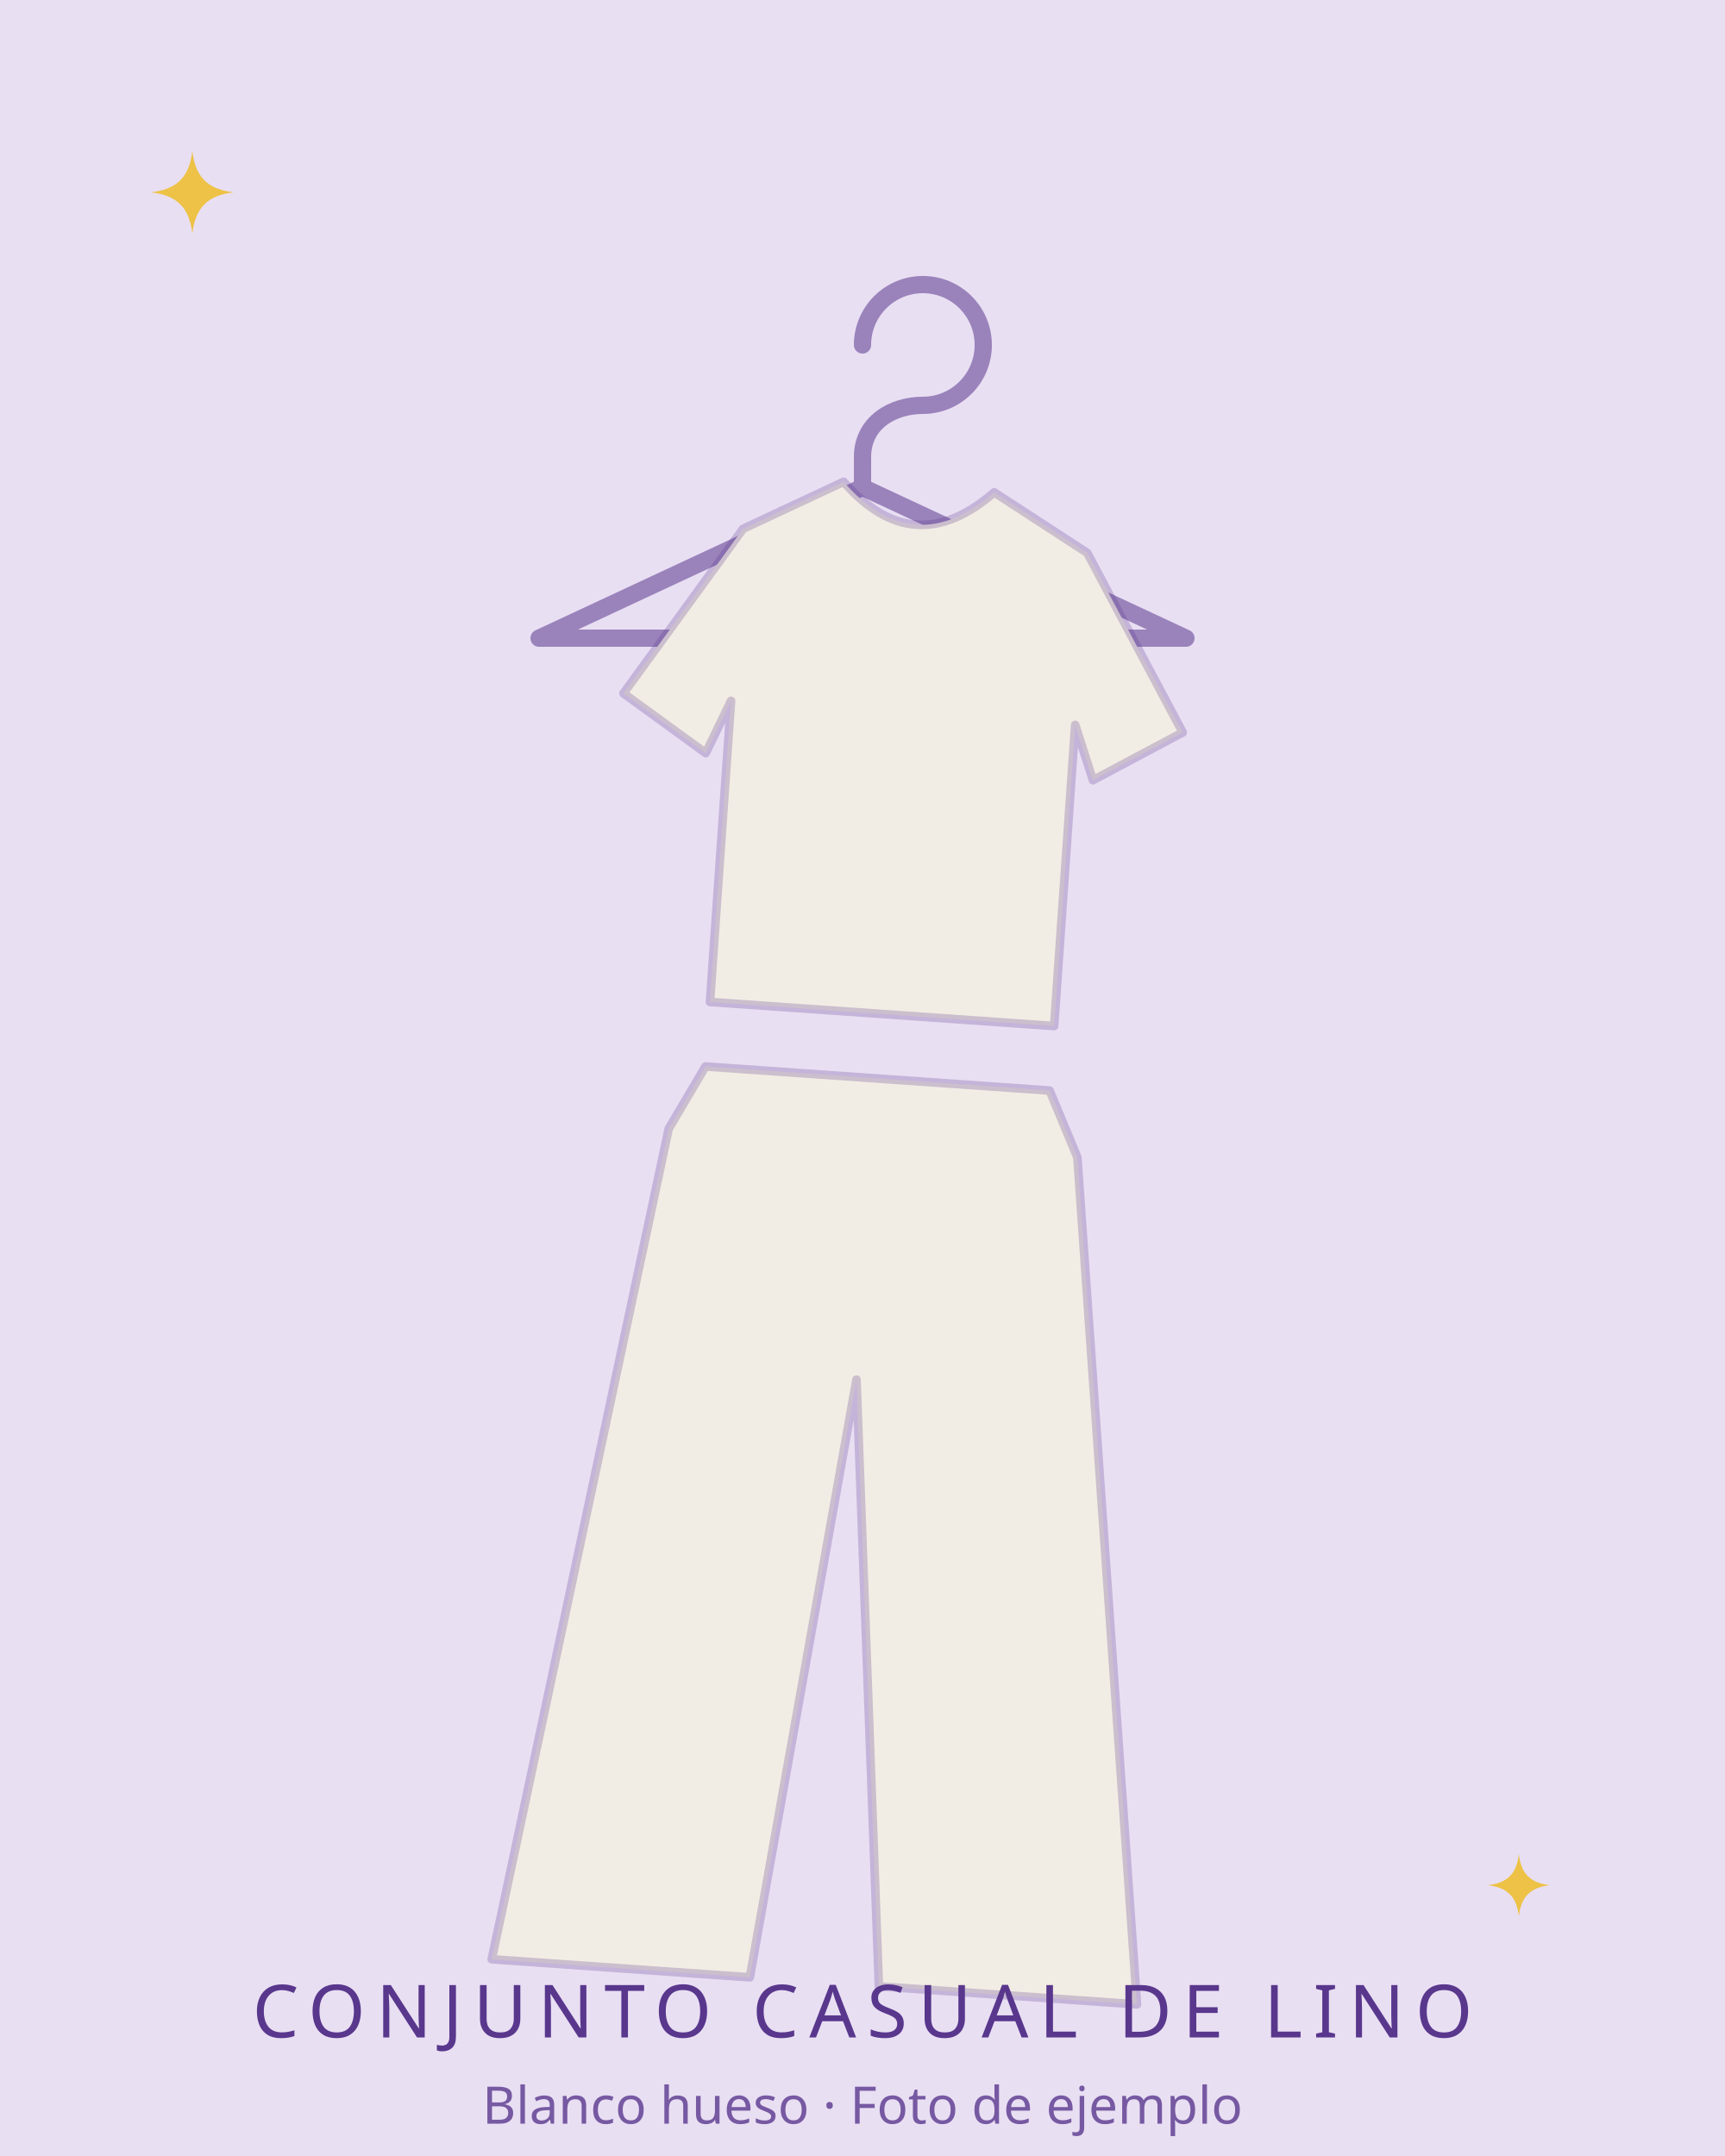
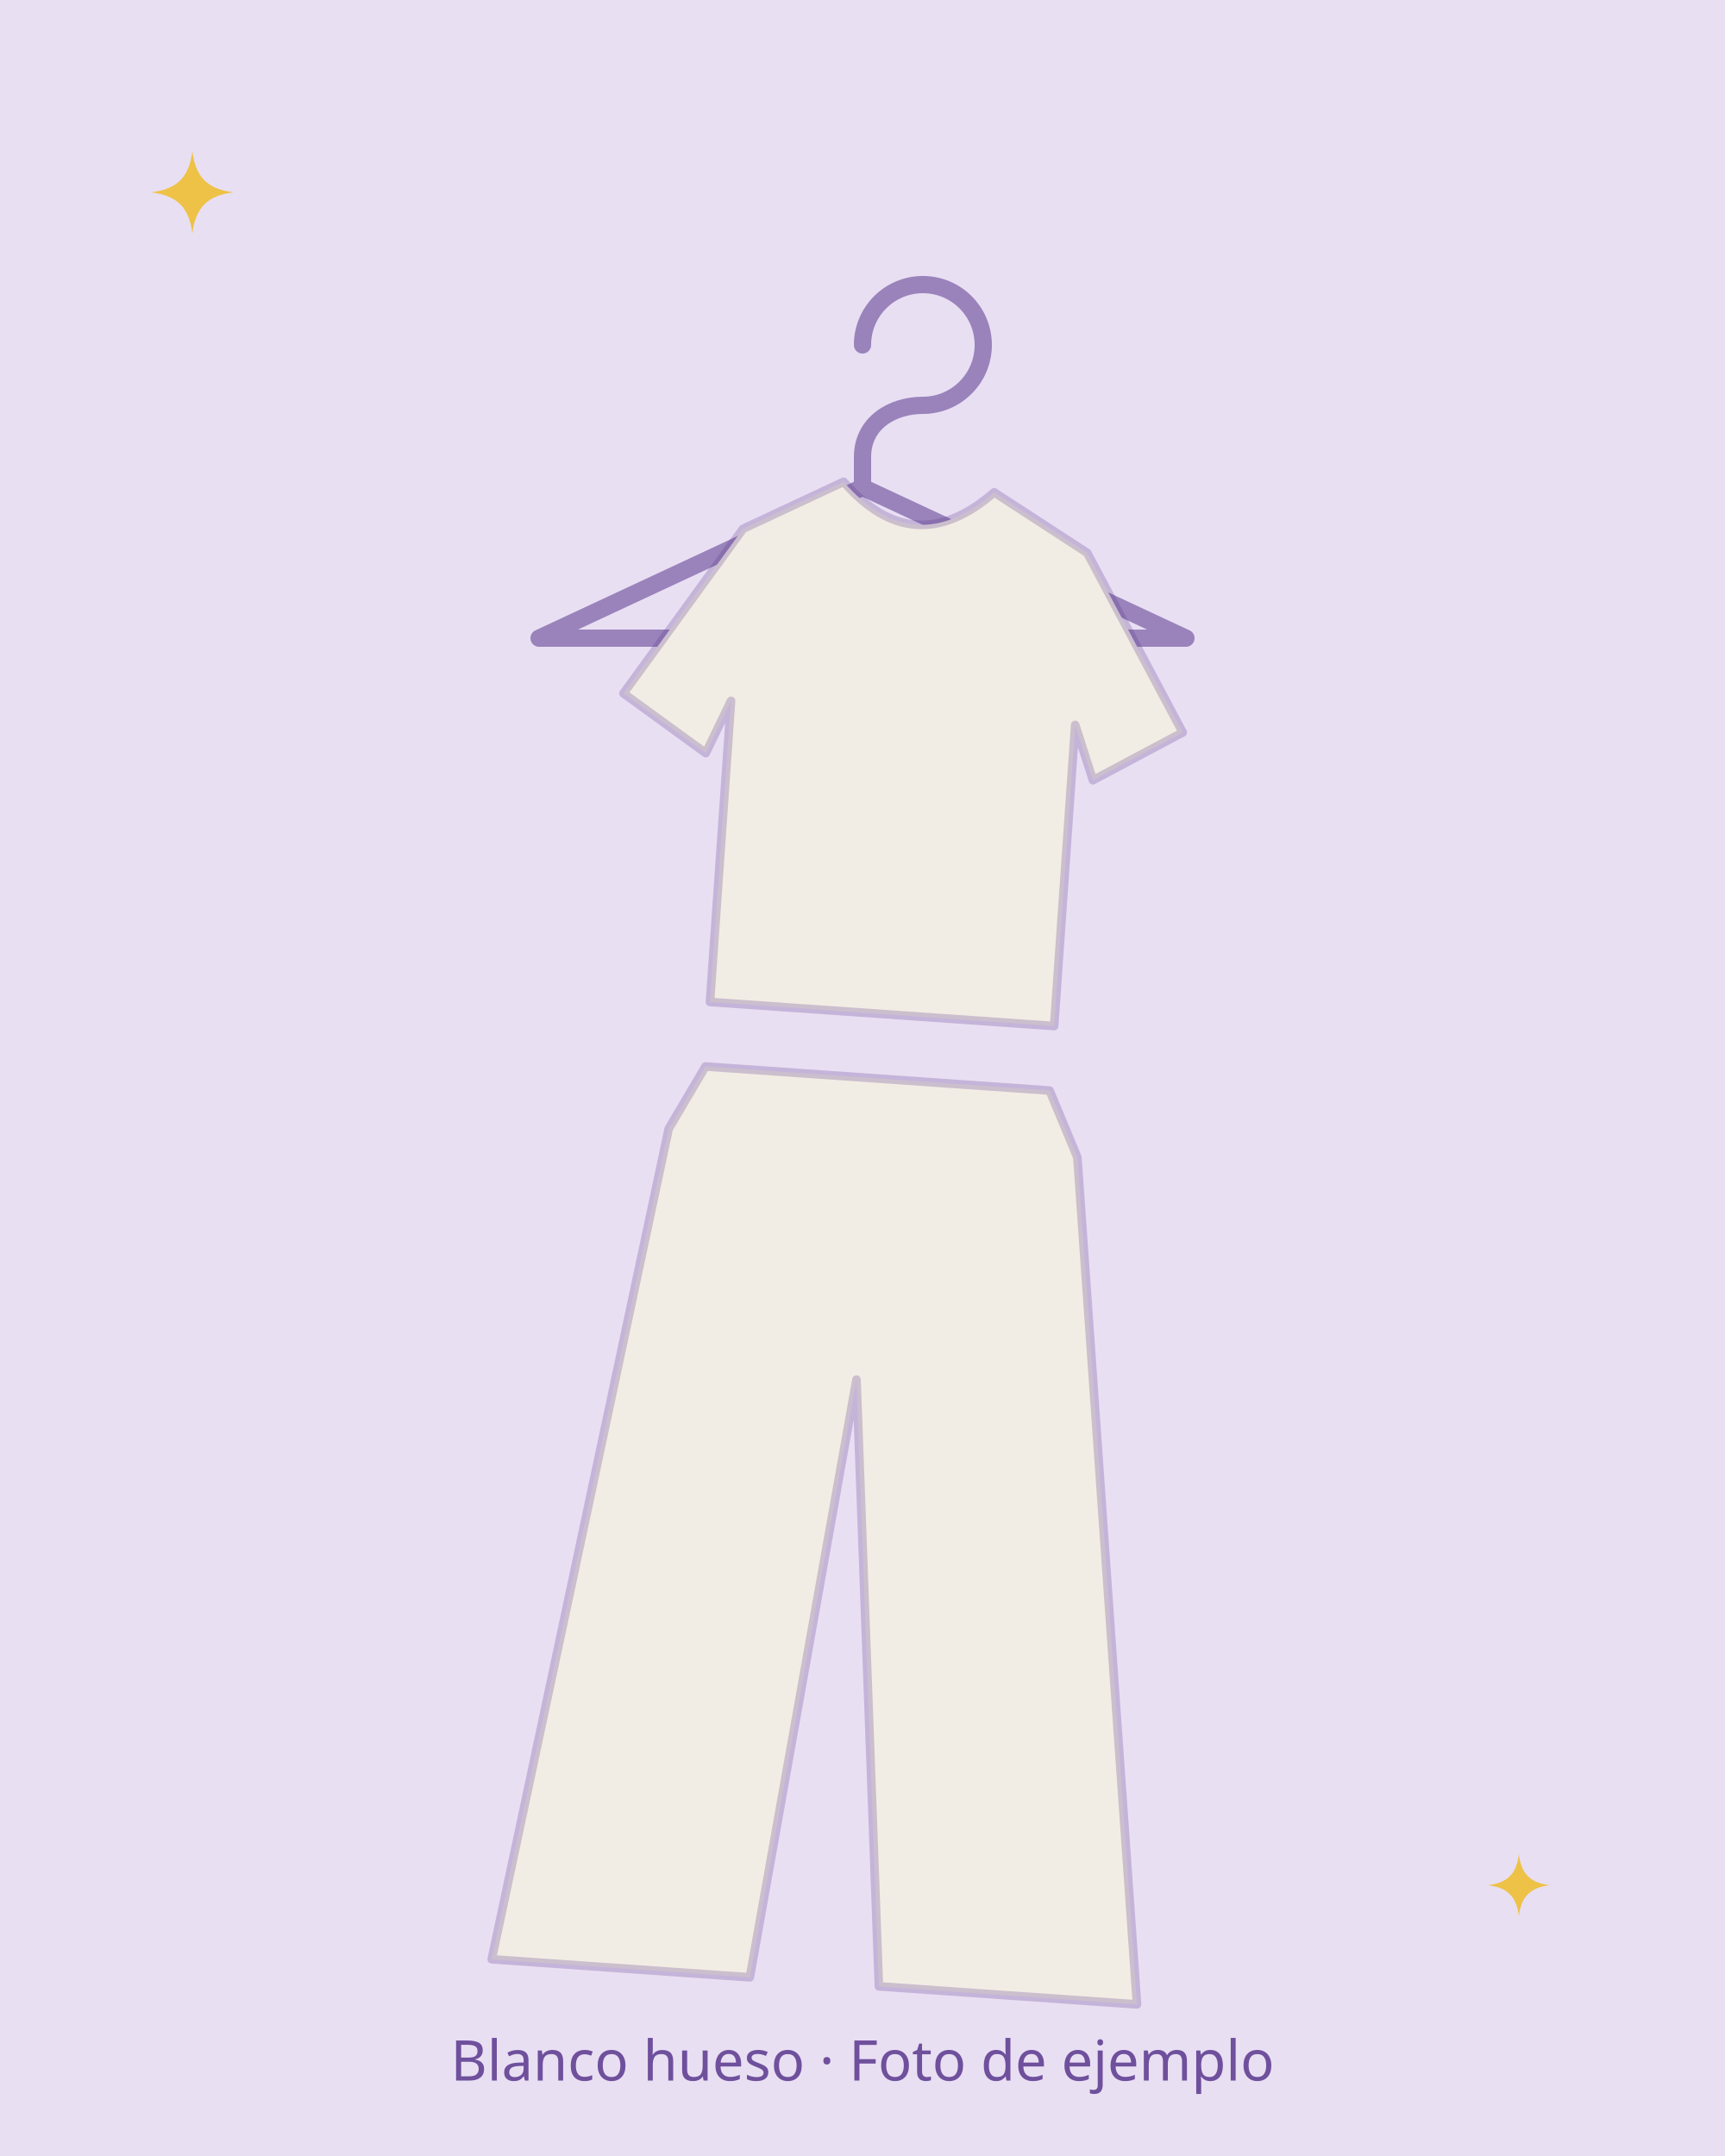
<svg xmlns="http://www.w3.org/2000/svg" viewBox="0 0 800 1000" width="800" height="1000">
  <rect width="800" height="1000" fill="#E9DFF3" />
  <path transform="translate(70 70) scale(1.6)" d="M12 0C12.9 7.6 16.4 11.1 24 12 16.4 12.9 12.9 16.4 12 24 11.1 16.4 7.6 12.9 0 12 7.6 11.1 11.1 7.6 12 0Z" fill="#EDC246" />
  <path transform="translate(690 860) scale(1.2)" d="M12 0C12.9 7.6 16.4 11.1 24 12 16.4 12.9 12.9 16.4 12 24 11.1 16.4 7.6 12.9 0 12 7.6 11.1 11.1 7.6 12 0Z" fill="#EDC246" />
  <path d="M400 160 a28 28 0 1 1 28 28 c-14 0 -28 8 -28 24 v14 l-150 70 h300 l-150 -70" fill="none" stroke="#59378D" stroke-width="8" stroke-linecap="round" stroke-linejoin="round" opacity="0.55" />
  <g transform="translate(800 0) scale(-1 1) rotate(-4 400 600)">
    <path d="M320 250 L365 225 Q400 260 435 225 L480 250 L530 330 L490 355 L480 330 V470 H320 V330 L310 355 L270 330 Z M320 500 H480 L495 530 L550 920 H430 L400 640 L370 920 H250 L305 530 Z" fill="#F2EDE4" stroke="#59378D" stroke-opacity="0.25" stroke-width="4" stroke-linejoin="round" />
  </g>
-   <text x="400" y="945" text-anchor="middle" font-family="Josefin Sans, Montserrat, sans-serif" font-size="34" letter-spacing="5" fill="#59378D">CONJUNTO CASUAL DE LINO</text>
-   <text x="400" y="985" text-anchor="middle" font-family="Montserrat, sans-serif" font-size="24" fill="#59378D" opacity="0.8">Blanco hueso · Foto de ejemplo</text>
+   <text x="400" y="965" text-anchor="middle" font-family="Montserrat, sans-serif" font-size="26" fill="#59378D" opacity="0.85">Blanco hueso · Foto de ejemplo</text>
</svg>
